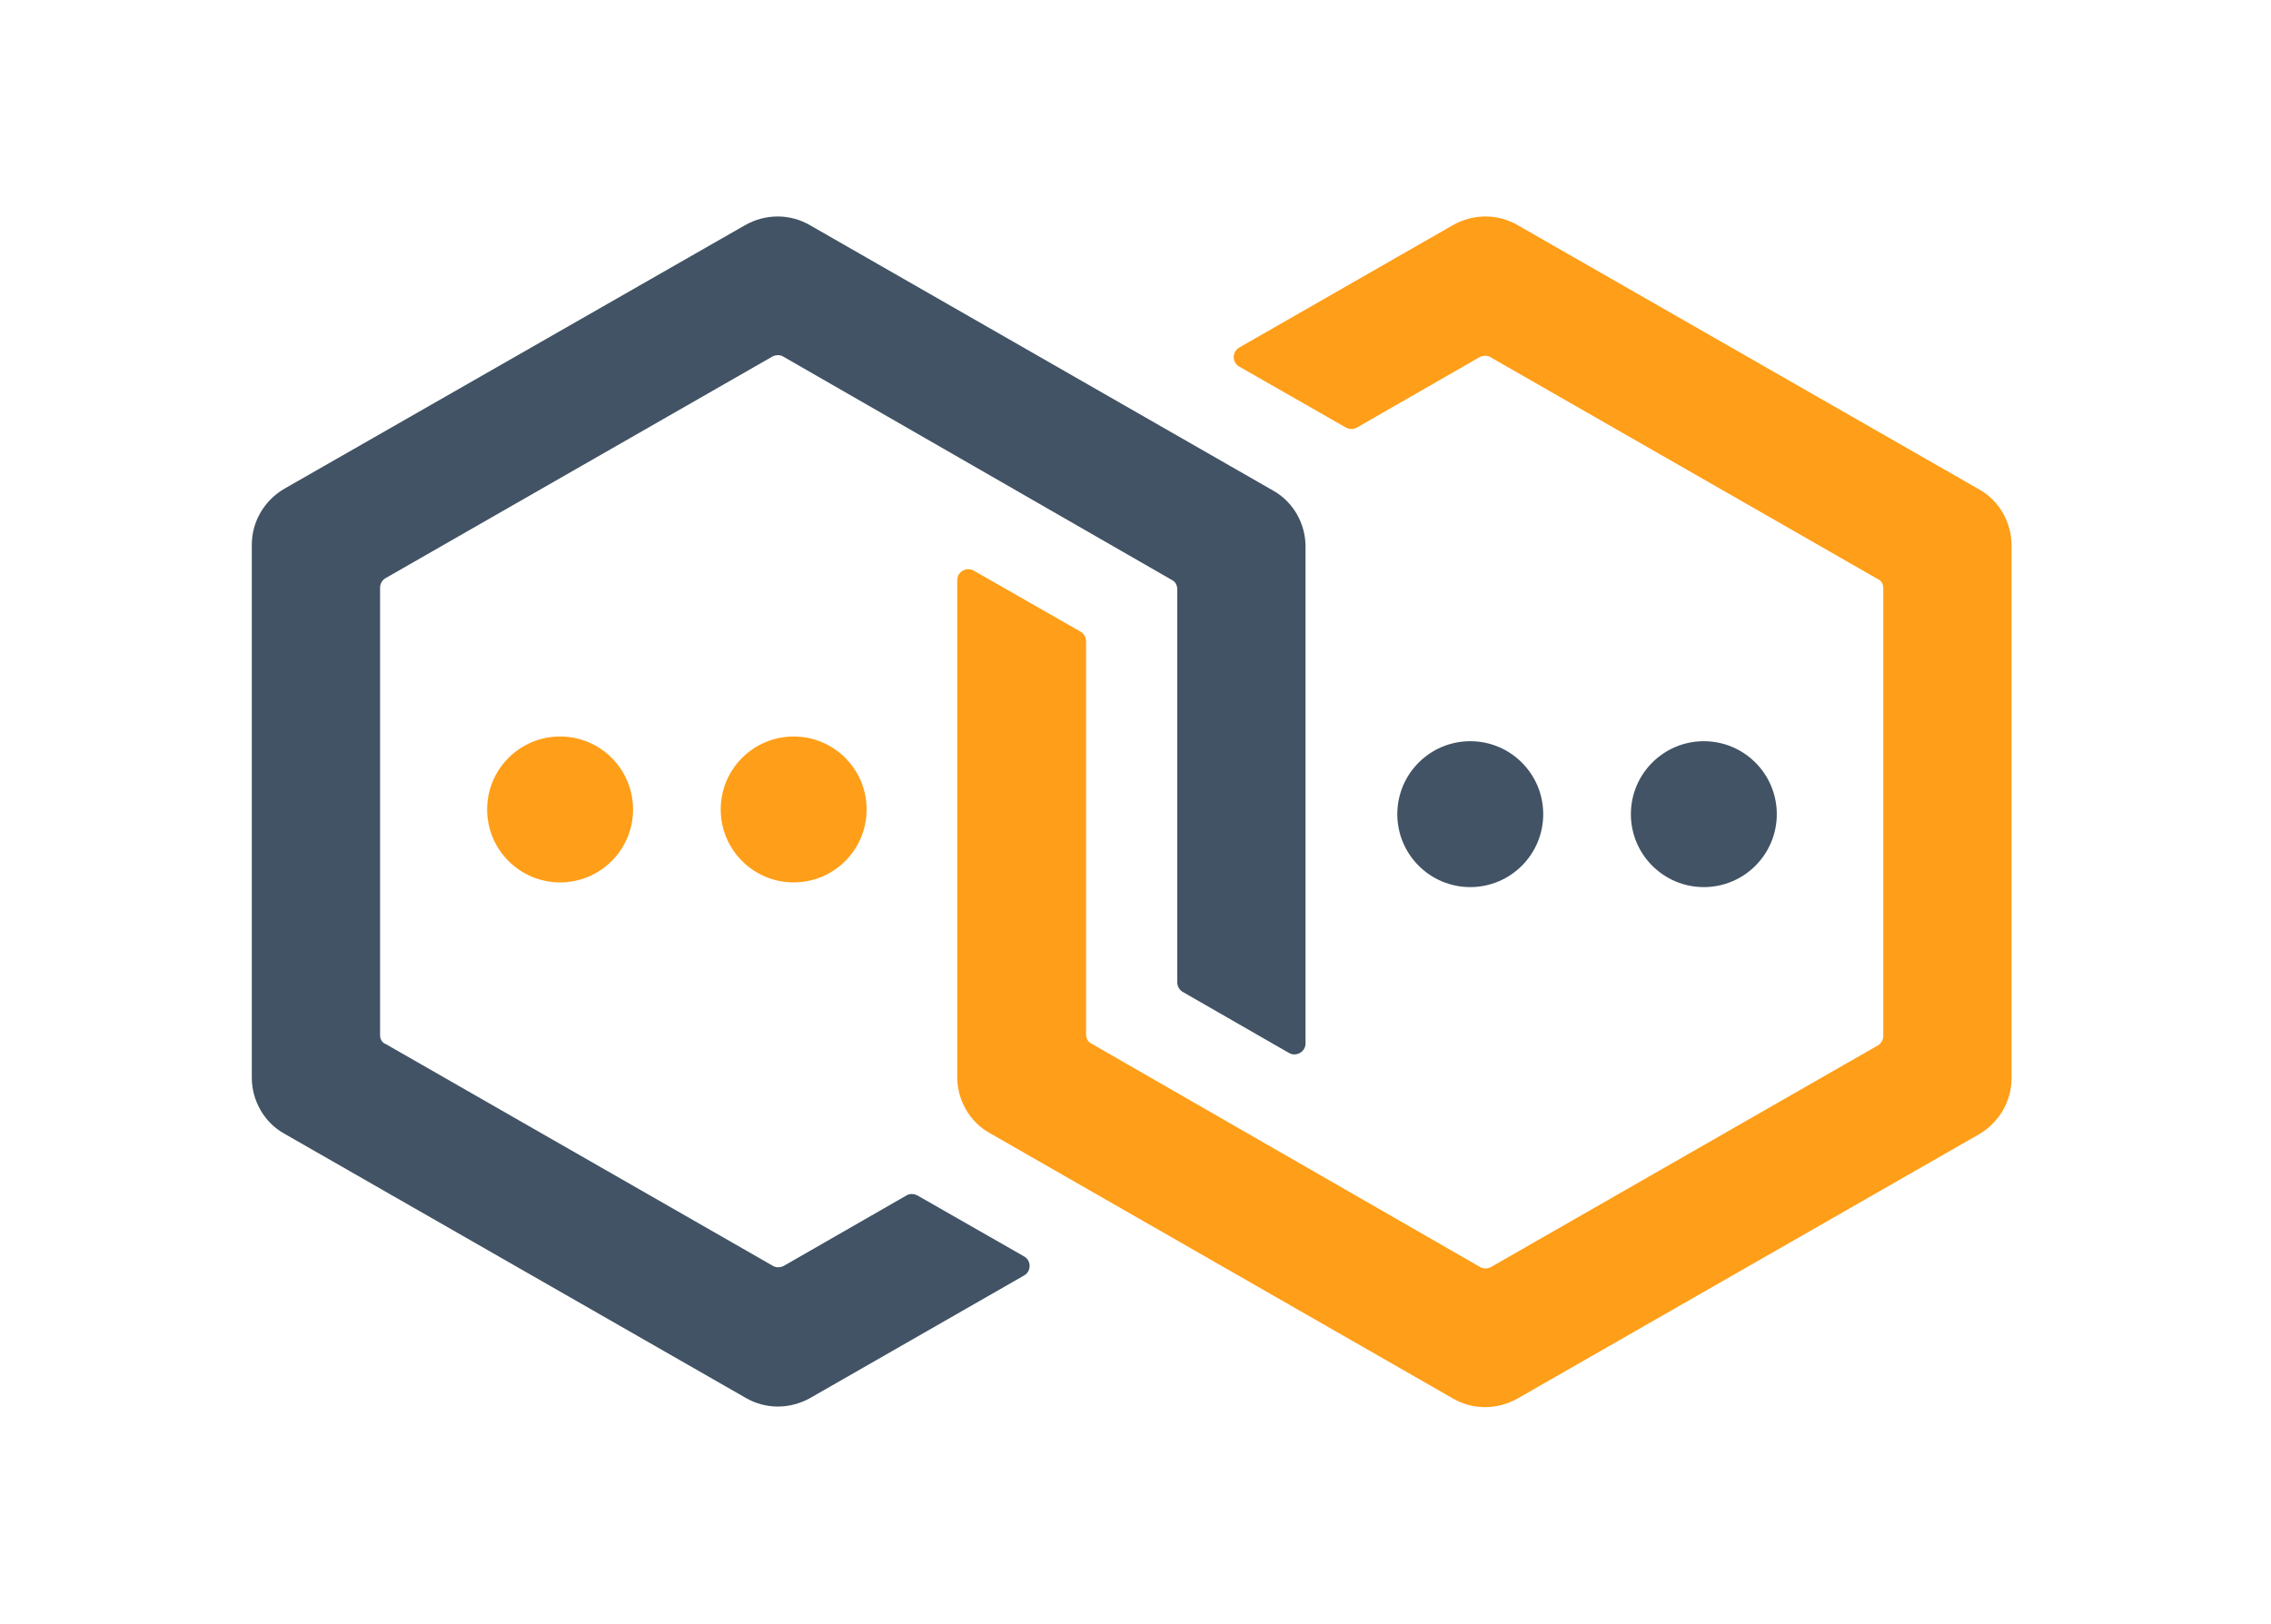
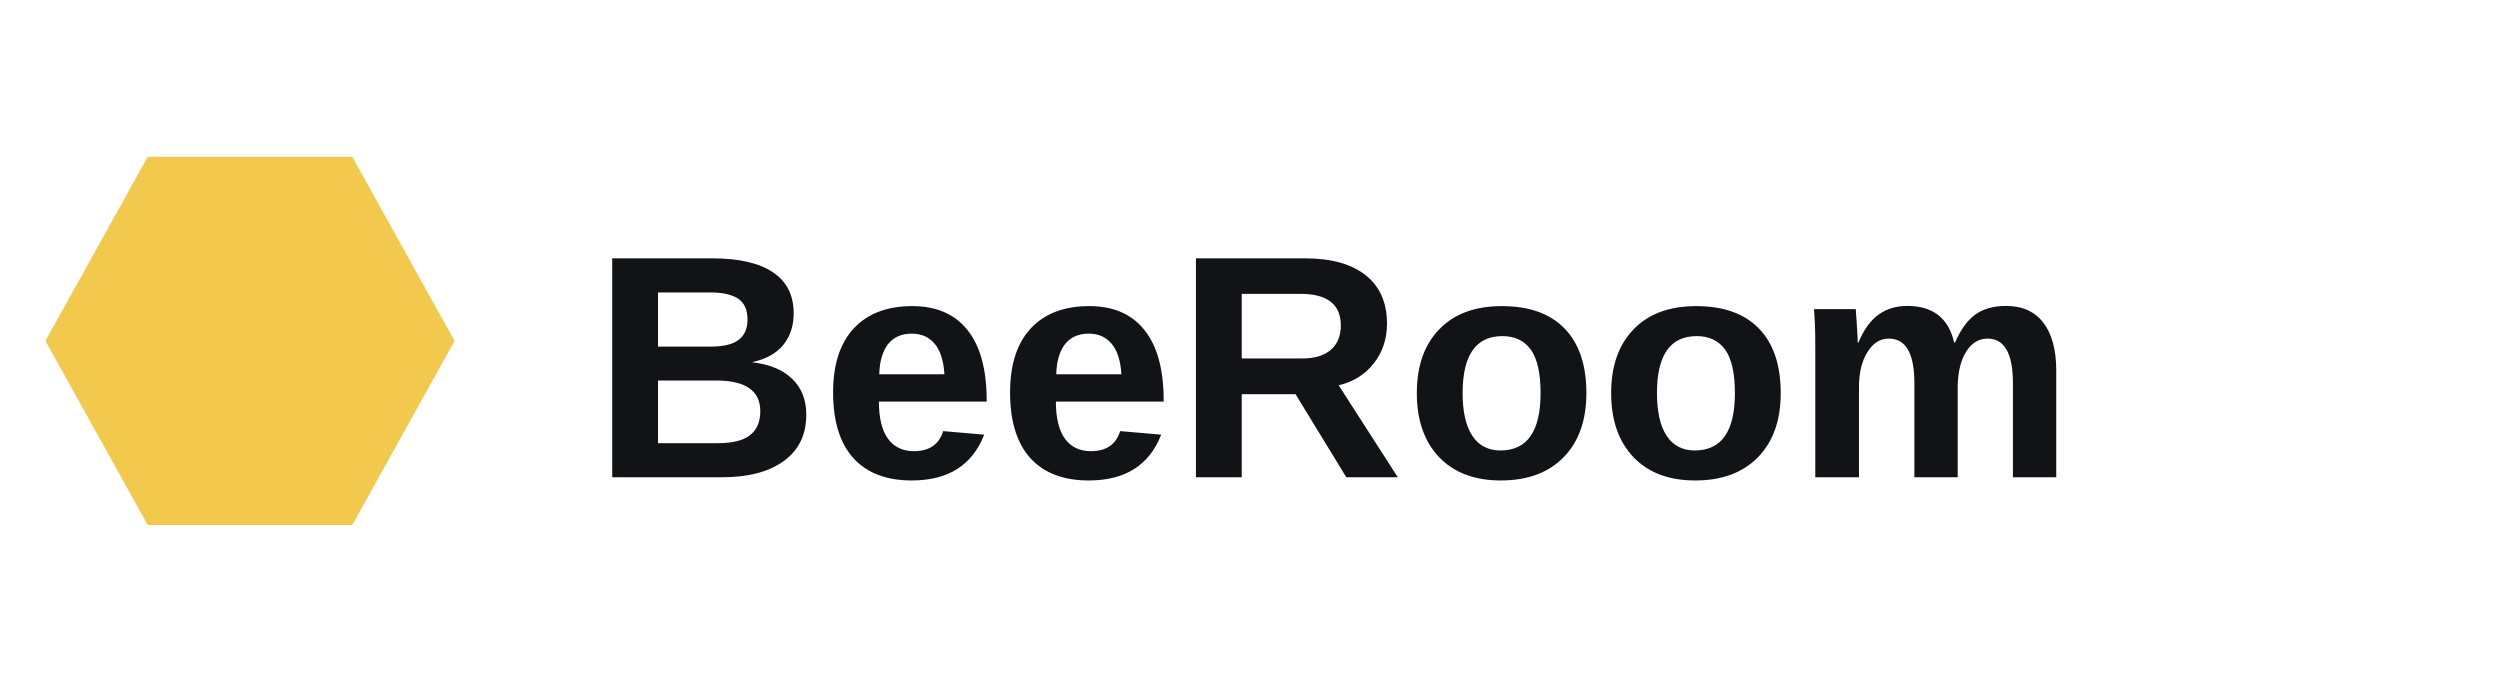
- <svg xmlns="http://www.w3.org/2000/svg" viewBox="0 0 386 276">
-   <style>.st0{fill:#ff9e18}.st1{fill:#415364}</style>
-   <path class="st0" d="M320.1 100v76.1c0 .7-.4 1.3-.9 1.6l-65.8 37.7c-.6.3-1.3.3-1.8 0l-66.1-38c-.6-.3-.9-.9-.9-1.6V109c0-.7-.4-1.3-.9-1.6L165.5 97c-1.2-.7-2.8.2-2.8 1.6v84.5c0 3.9 2.1 7.6 5.5 9.5l78.7 45.1c3.4 2 7.6 2 11.1 0l78.4-44.9c3.4-2 5.5-5.6 5.5-9.5V92.7c0-3.9-2.1-7.6-5.5-9.5L258 38.3c-3.4-2-7.6-2-11.1 0l-36.3 20.8c-1.2.7-1.2 2.5 0 3.2l18.2 10.4c.6.3 1.3.3 1.8 0l20.9-12c.6-.3 1.3-.3 1.8 0l65.8 37.7c.7.3 1 .9 1 1.6z" />
-   <ellipse class="st1" cx="289.6" cy="138.4" rx="12.4" ry="12.4" />
-   <ellipse class="st1" cx="249.9" cy="138.4" rx="12.4" ry="12.4" />
-   <path class="st1" d="M64.6 176V99.9c0-.7.4-1.3.9-1.6l65.8-37.7c.6-.3 1.3-.3 1.8 0l66.1 38c.6.3.9.9.9 1.6V167c0 .7.4 1.3.9 1.6l18.1 10.4c1.2.7 2.8-.2 2.8-1.6V92.9c0-3.9-2.1-7.6-5.5-9.5l-78.7-45.1c-3.4-2-7.6-2-11.1 0L48.3 83.1c-3.4 2-5.5 5.6-5.5 9.5v90.6c0 3.9 2.1 7.6 5.5 9.5l78.4 44.9c3.4 2 7.6 2 11.1 0l36.3-20.8c1.2-.7 1.2-2.5 0-3.2l-18.2-10.4c-.6-.3-1.3-.3-1.8 0l-20.9 12c-.6.3-1.3.3-1.8 0l-65.8-37.7c-.6-.2-1-.8-1-1.5z" />
-   <ellipse class="st0" cx="95.2" cy="137.6" rx="12.4" ry="12.4" />
-   <ellipse class="st0" cx="134.9" cy="137.6" rx="12.4" ry="12.4" />
+ <svg xmlns="http://www.w3.org/2000/svg" viewBox="0 0 220 60" width="220" height="60">
+   <polygon fill="#f2c94c" points="13.0,13.8 31.0,13.8 40.0,30.0 31.0,46.2 13.0,46.2 4.0,30.0" />
+   <text x="52" y="42" font-family="'Space Grotesk', 'Segoe UI', Arial, sans-serif" font-weight="600" font-size="28" fill="#121316" text-anchor="start">BeeRoom</text>
</svg>
